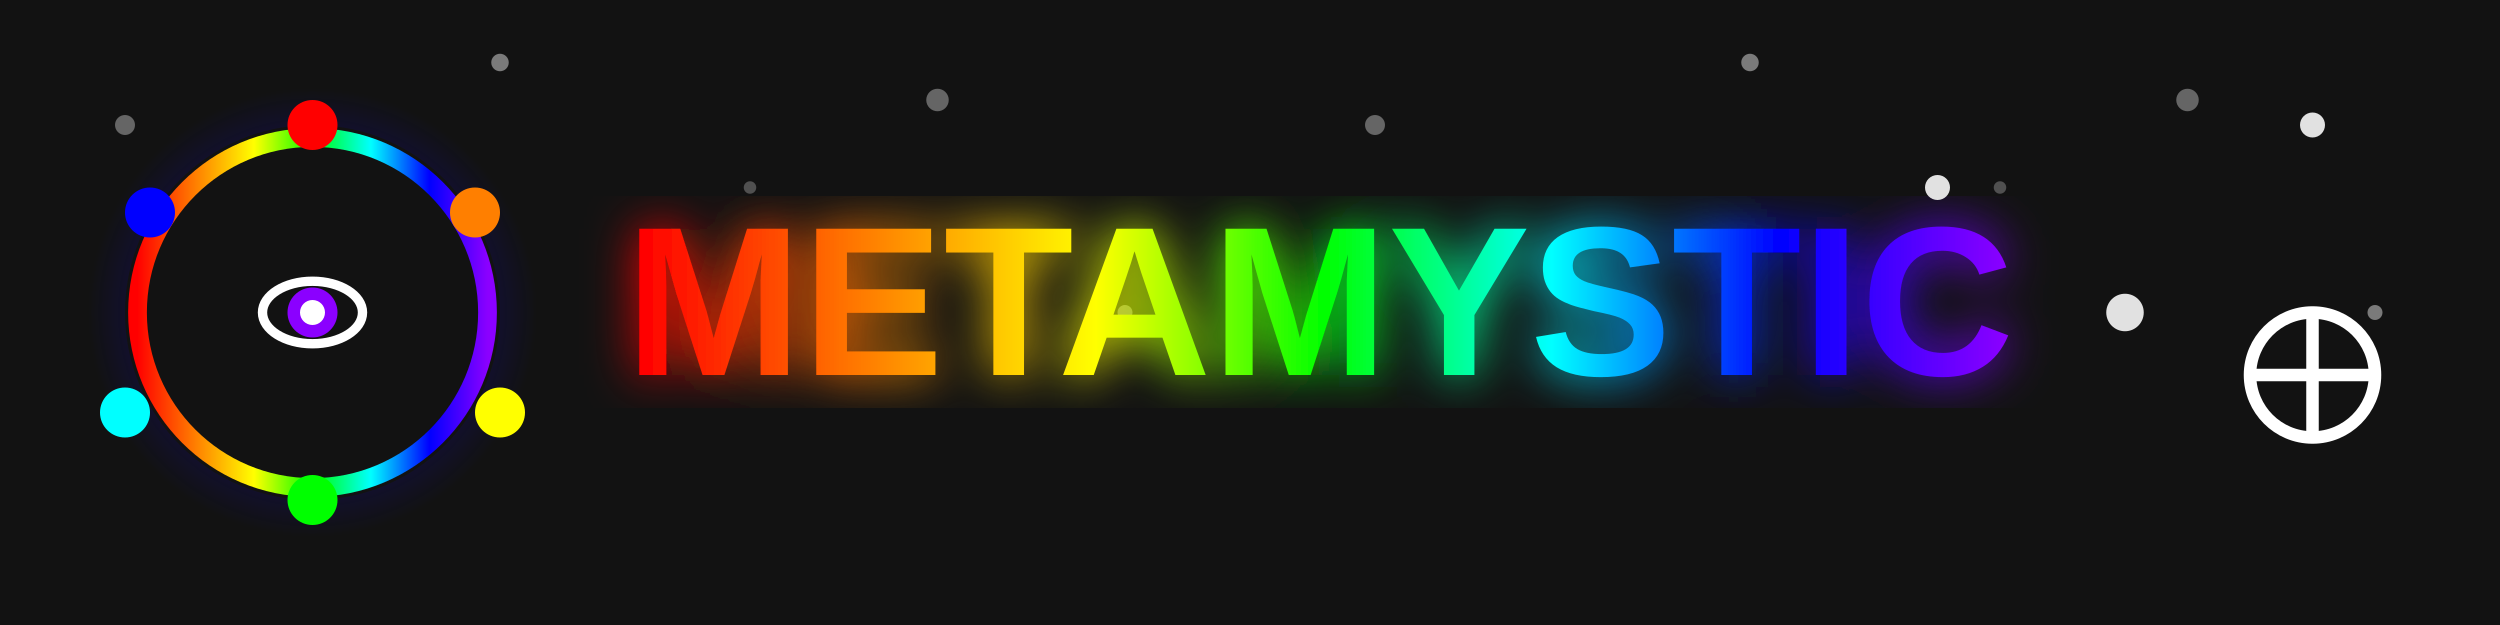
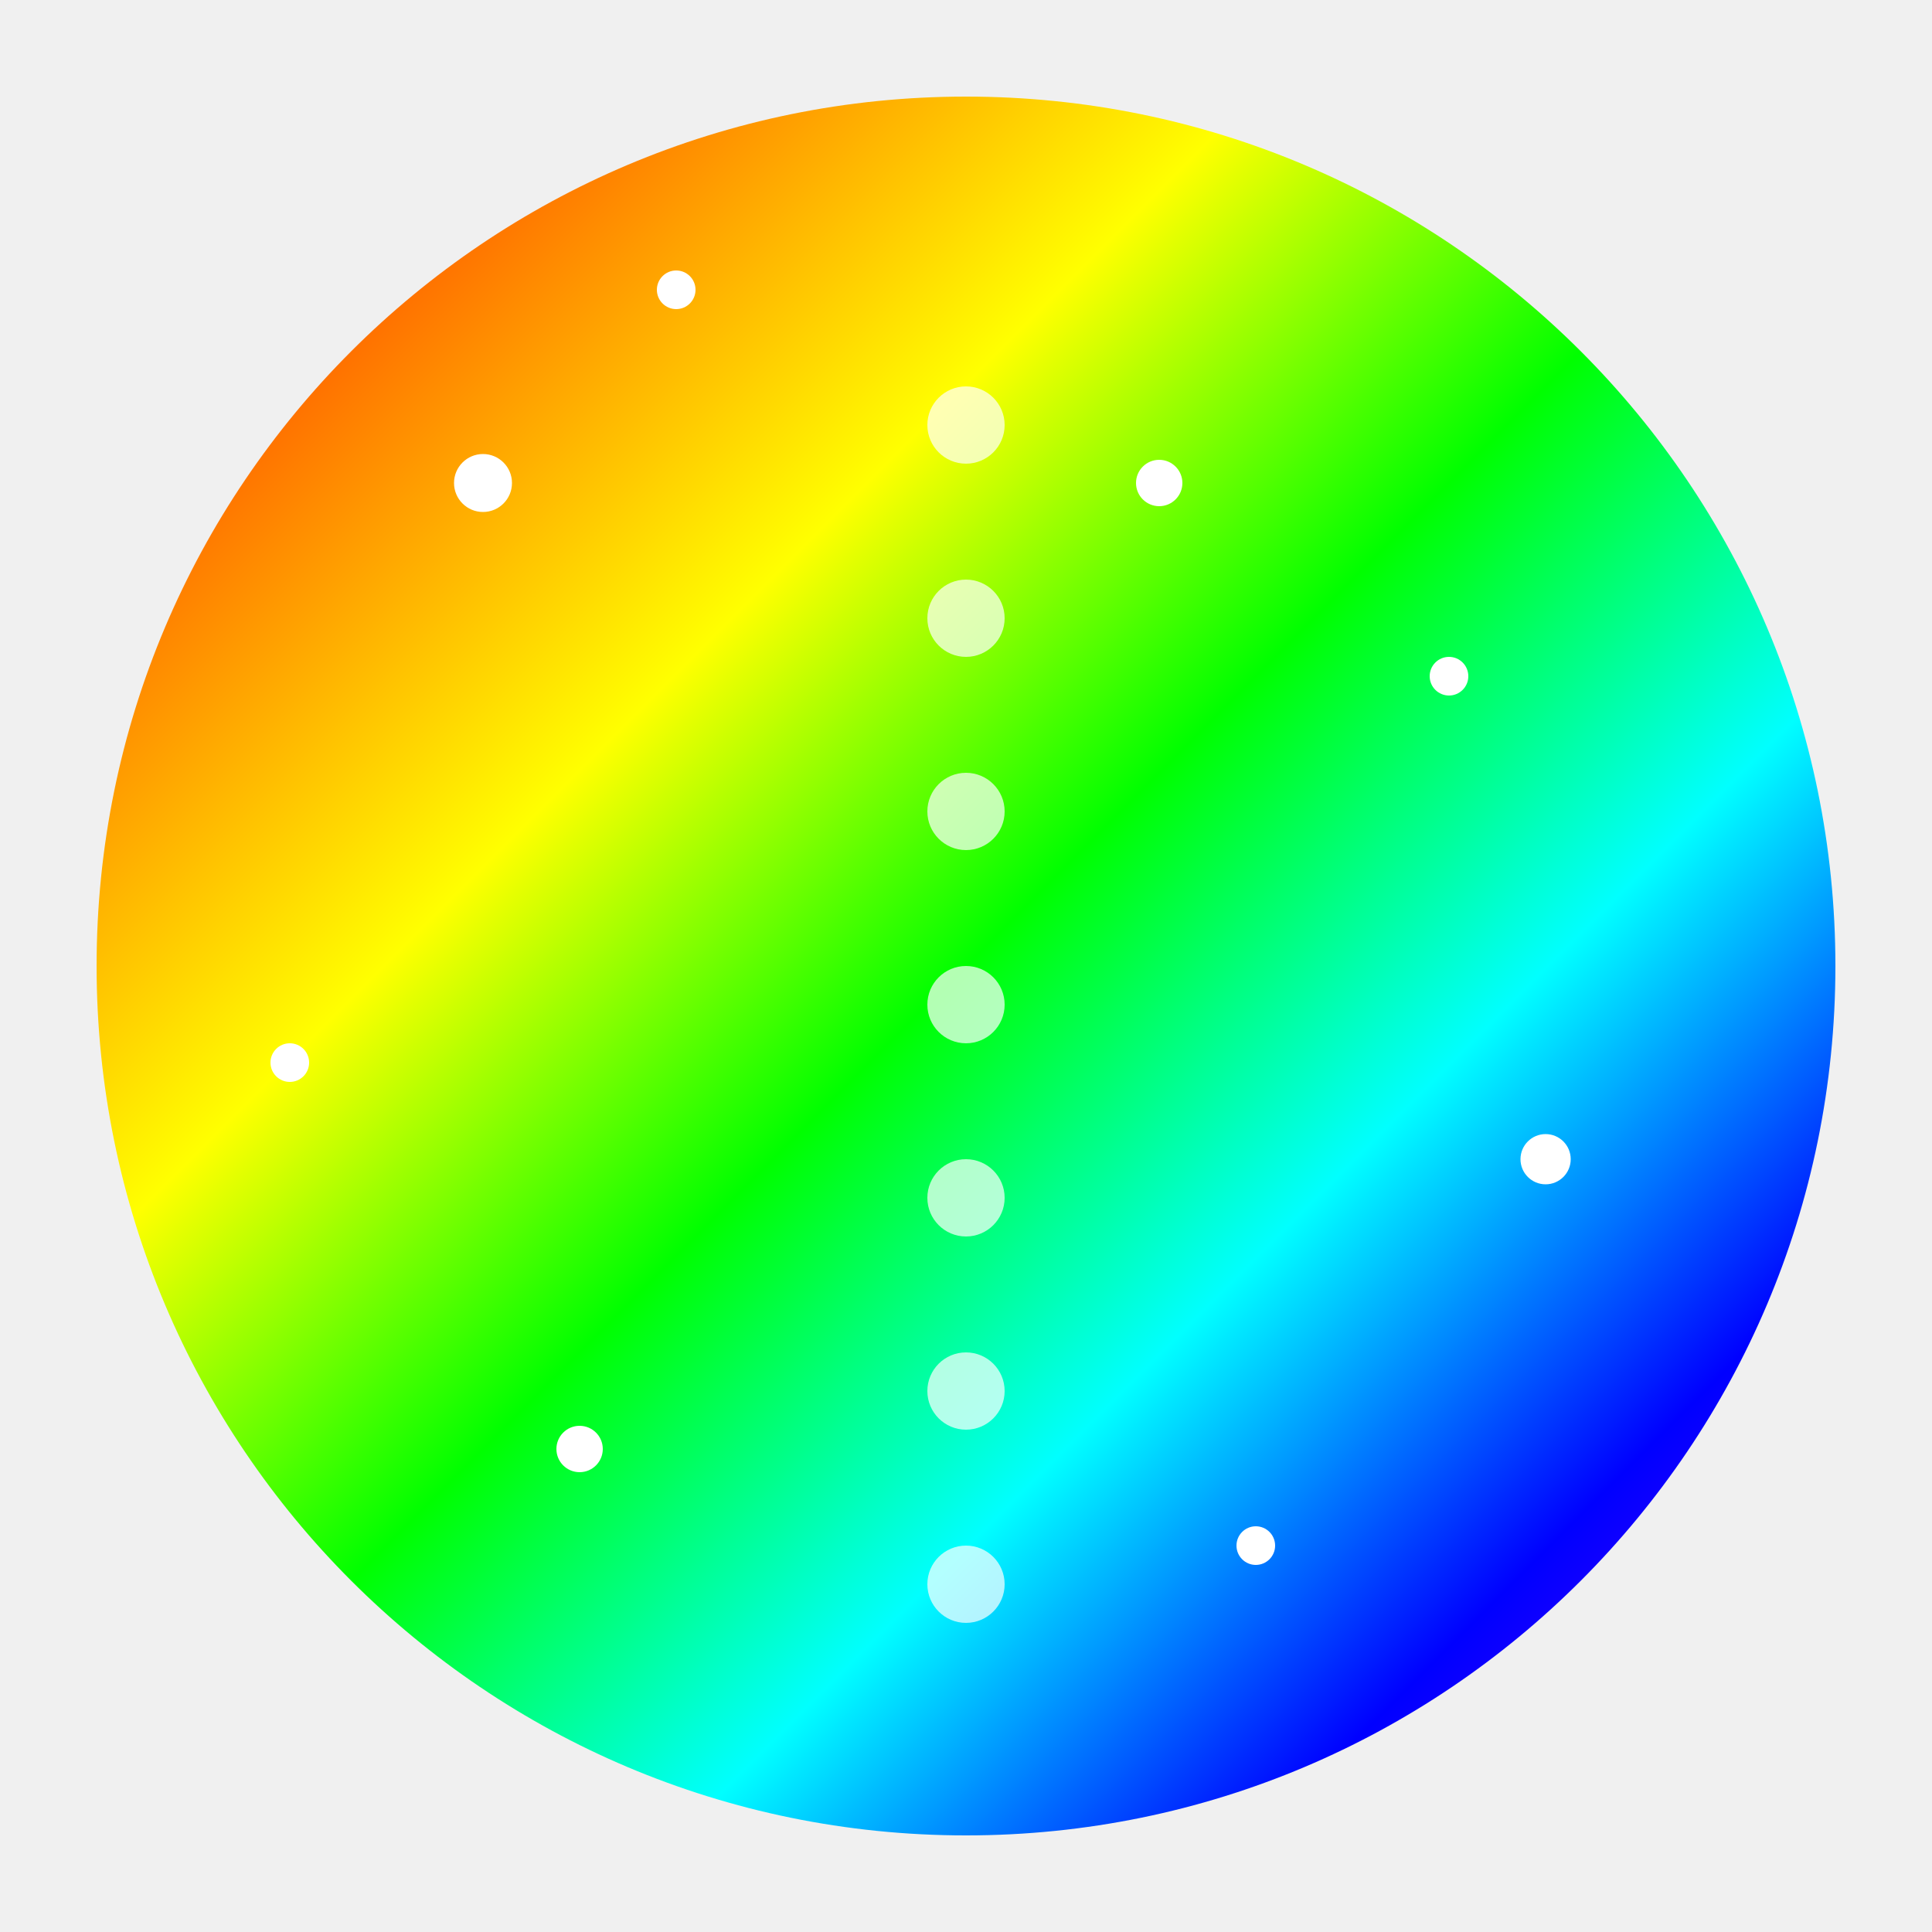
- <svg xmlns="http://www.w3.org/2000/svg" width="200" height="50" viewBox="0 0 200 50">
+ <svg xmlns="http://www.w3.org/2000/svg" viewBox="0 0 100 100" width="100" height="100">
+   <circle cx="50" cy="50" r="45" fill="url(#chakraGradient)" />
+   <path d="M 65 30 A 25 25 0 1 1 35 70 A 20 20 0 1 0 65 30 z" fill="#121212" />
+   <g fill="white">
+     <circle cx="25" cy="25" r="1.5" />
+     <circle cx="35" cy="15" r="1" />
+     <circle cx="60" cy="25" r="1.2" />
+     <circle cx="75" cy="35" r="1" />
+     <circle cx="80" cy="60" r="1.3" />
+     <circle cx="65" cy="80" r="1" />
+     <circle cx="30" cy="75" r="1.2" />
+     <circle cx="15" cy="55" r="1" />
+   </g>
+   <g fill="white" opacity="0.7">
+     <circle cx="50" cy="22" r="2" />
+     <circle cx="50" cy="32" r="2" />
+     <circle cx="50" cy="42" r="2" />
+     <circle cx="50" cy="52" r="2" />
+     <circle cx="50" cy="62" r="2" />
+     <circle cx="50" cy="72" r="2" />
+     <circle cx="50" cy="82" r="2" />
+   </g>
  <defs>
-     <linearGradient id="chakrasGradient" x1="0%" y1="0%" x2="100%" y2="0%">
-       <stop offset="0%" stop-color="#FF0000" />
-       <stop offset="16.67%" stop-color="#FF7F00" />
-       <stop offset="33.33%" stop-color="#FFFF00" />
-       <stop offset="50%" stop-color="#00FF00" />
-       <stop offset="66.67%" stop-color="#00FFFF" />
-       <stop offset="83.33%" stop-color="#0000FF" />
-       <stop offset="100%" stop-color="#8B00FF" />
+     <linearGradient id="chakraGradient" x1="0%" y1="0%" x2="100%" y2="100%">
+       <stop offset="0%" stop-color="#ff0000" />
+       <stop offset="16.67%" stop-color="#ff8000" />
+       <stop offset="33.33%" stop-color="#ffff00" />
+       <stop offset="50%" stop-color="#00ff00" />
+       <stop offset="66.67%" stop-color="#00ffff" />
+       <stop offset="83.33%" stop-color="#0000ff" />
+       <stop offset="100%" stop-color="#8000ff" />
    </linearGradient>
-     <filter id="glow" x="-20%" y="-20%" width="140%" height="140%">
-       <feGaussianBlur stdDeviation="2" result="blur" />
-       <feComposite in="SourceGraphic" in2="blur" operator="over" />
-     </filter>
-     <pattern id="starsPattern" x="0" y="0" width="100" height="50" patternUnits="userSpaceOnUse">
-       <circle cx="10" cy="10" r="0.8" fill="#e1e1e1" opacity="0.4" />
-       <circle cx="25" cy="20" r="0.6" fill="#e1e1e1" opacity="0.3" />
-       <circle cx="40" cy="5" r="0.7" fill="#e1e1e1" opacity="0.5" />
-       <circle cx="60" cy="15" r="0.5" fill="#e1e1e1" opacity="0.3" />
-       <circle cx="75" cy="8" r="0.9" fill="#e1e1e1" opacity="0.4" />
-       <circle cx="90" cy="25" r="0.6" fill="#e1e1e1" opacity="0.5" />
-     </pattern>
-     <radialGradient id="energyCenter" cx="50%" cy="50%" r="50%" fx="50%" fy="50%">
-       <stop offset="0%" stop-color="#8B00FF" stop-opacity="0.9" />
-       <stop offset="100%" stop-color="#0000FF" stop-opacity="0" />
-     </radialGradient>
  </defs>
-   <rect width="200" height="50" fill="#121212" />
-   <rect width="200" height="50" fill="url(#starsPattern)" />
-   <circle cx="25" cy="25" r="18" fill="url(#energyCenter)" opacity="0.7" />
-   <circle cx="25" cy="25" r="15" fill="#121212" />
-   <circle cx="25" cy="25" r="14" fill="none" stroke="url(#chakrasGradient)" stroke-width="1.5" />
-   <circle cx="25" cy="10" r="2" fill="#FF0000" />
-   <circle cx="38" cy="17" r="2" fill="#FF7F00" />
-   <circle cx="40" cy="33" r="2" fill="#FFFF00" />
-   <circle cx="25" cy="40" r="2" fill="#00FF00" />
-   <circle cx="10" cy="33" r="2" fill="#00FFFF" />
-   <circle cx="12" cy="17" r="2" fill="#0000FF" />
-   <circle cx="25" cy="25" r="2" fill="#8B00FF" />
-   <ellipse cx="25" cy="25" rx="4" ry="2.5" fill="none" stroke="#FFFFFF" stroke-width="0.75" />
-   <circle cx="25" cy="25" r="1" fill="#FFFFFF" />
-   <text x="50" y="30" font-family="Arial, sans-serif" font-size="17" font-weight="bold" fill="url(#chakrasGradient)" filter="url(#glow)">METAMYSTIC</text>
-   <line x1="50" y1="33" x2="170" y2="33" stroke="url(#chakrasGradient)" stroke-width="1.5" />
-   <circle cx="155" cy="15" r="1" fill="#e1e1e1" />
-   <circle cx="170" cy="25" r="1.5" fill="#e1e1e1" />
-   <circle cx="185" cy="10" r="1" fill="#e1e1e1" />
-   <circle cx="185" cy="30" r="5" fill="none" stroke="#FFFFFF" stroke-width="1" />
-   <path d="M185,25 L185,35 M180,30 L190,30" stroke="#FFFFFF" stroke-width="1" />
</svg>
